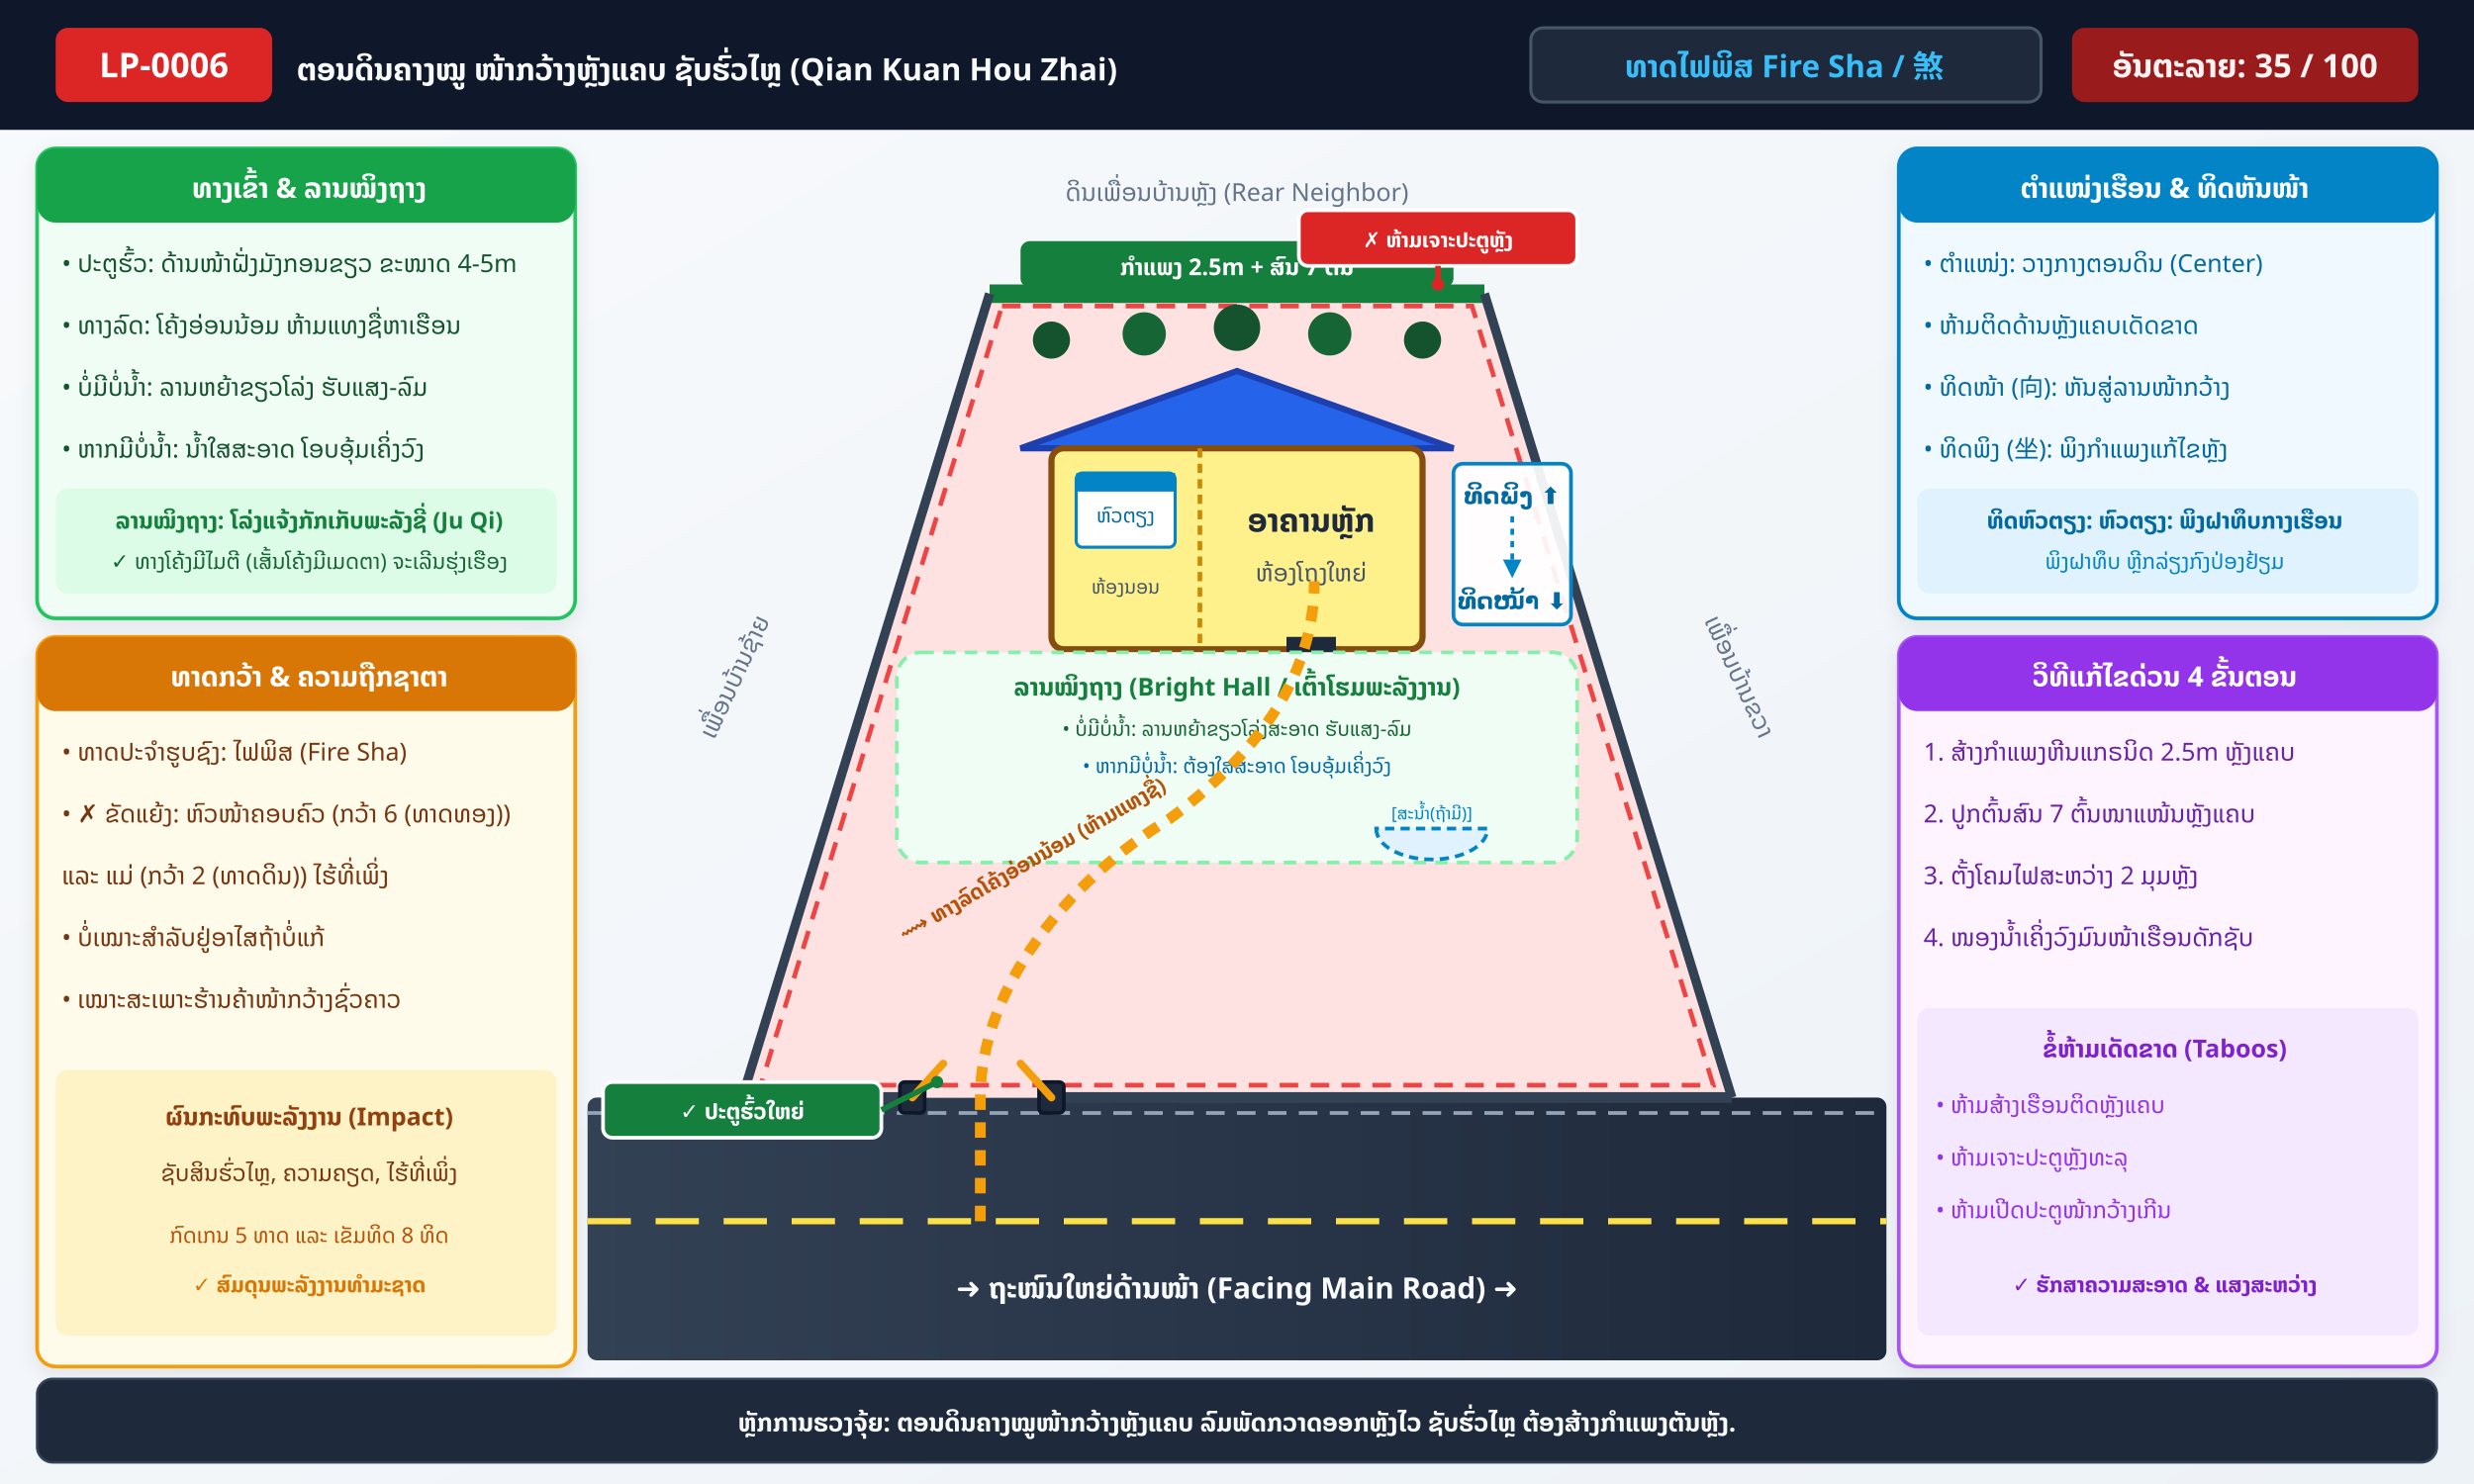
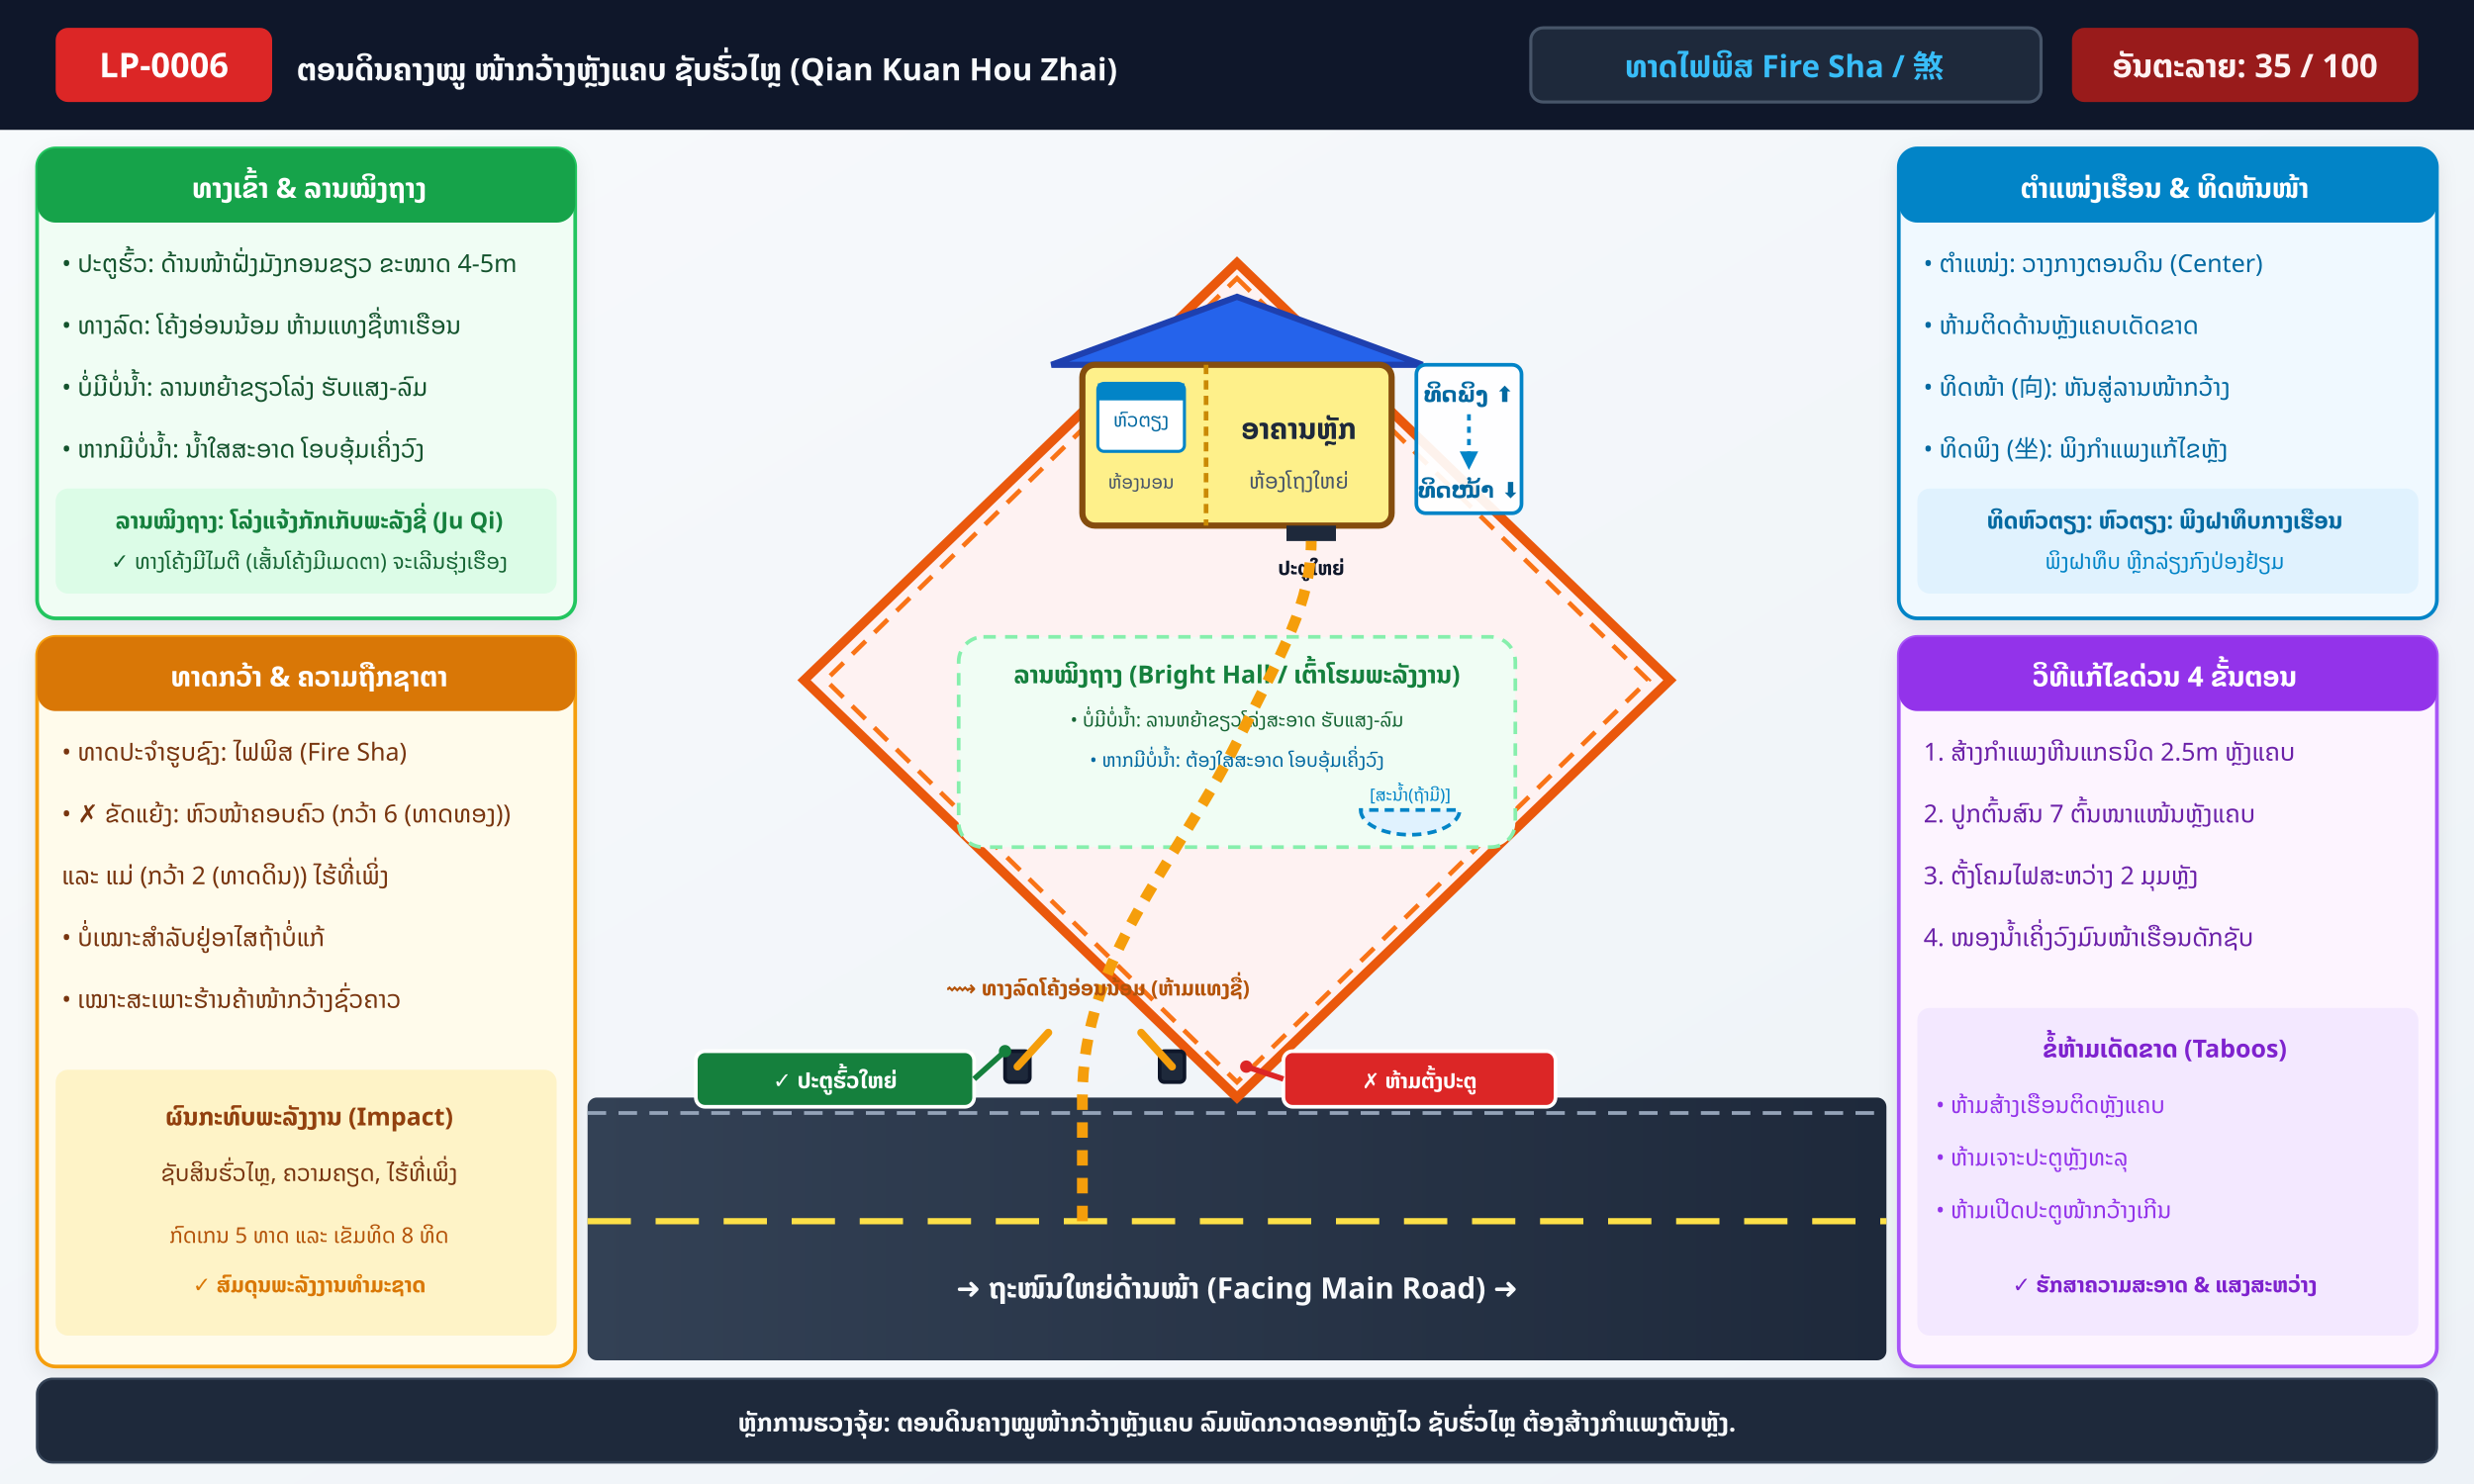
<svg xmlns="http://www.w3.org/2000/svg" viewBox="0 0 800 480" width="800" height="480">
  <defs>
    <linearGradient id="bgGrad" x1="0%" y1="0%" x2="100%" y2="100%">
      <stop offset="0%" stop-color="#F8FAFC" />
      <stop offset="100%" stop-color="#EDF2F7" />
    </linearGradient>
    <linearGradient id="roadGrad" x1="0%" y1="0%" x2="100%" y2="0%">
      <stop offset="0%" stop-color="#334155" />
      <stop offset="100%" stop-color="#1E293B" />
    </linearGradient>
    <filter id="shadow" x="-5%" y="-5%" width="110%" height="110%">
      <feDropShadow dx="0" dy="2" stdDeviation="3" flood-opacity="0.08" />
    </filter>
  </defs>
  <rect width="800" height="480" fill="url(#bgGrad)" />
  <rect x="0" y="0" width="800" height="42" fill="#0F172A" />
  <rect x="18" y="9" width="70" height="24" rx="4" fill="#DC2626" />
  <text x="53" y="25" font-family="'Segoe UI', sans-serif" font-weight="bold" font-size="11" fill="#FFFFFF" text-anchor="middle">LP-0006</text>
  <text x="96" y="26" font-family="'Noto Sans Lao', 'Segoe UI', sans-serif" font-weight="bold" font-size="10" fill="#F8FAFC">ຕອນດິນຄາງໝູ ໜ້າກວ້າງຫຼັງແຄບ ຊັບຮົ່ວໄຫຼ (Qian Kuan Hou Zhai)</text>
  <rect x="495" y="9" width="165" height="24" rx="4" fill="#1E293B" stroke="#475569" stroke-width="1" />
  <text x="577" y="25" font-family="'Noto Sans Lao', 'Segoe UI', sans-serif" font-weight="bold" font-size="10" fill="#38BDF8" text-anchor="middle">ທາດໄຟພິສ Fire Sha / 煞</text>
  <rect x="670" y="9" width="112" height="24" rx="4" fill="#991B1B" />
  <text x="726" y="25" font-family="'Noto Sans Lao', 'Segoe UI', sans-serif" font-weight="bold" font-size="10.5" fill="#FEF2F2" text-anchor="middle">ອັນຕະລາຍ: 35 / 100</text>
  <rect x="12" y="48" width="174" height="152" rx="6" fill="#F0FDF4" stroke="#22C55E" stroke-width="1.2" filter="url(#shadow)" />
  <rect x="12" y="48" width="174" height="24" rx="6" fill="#16A34A" />
  <text x="100" y="64" font-family="'Noto Sans Lao', 'Segoe UI', sans-serif" font-weight="bold" font-size="9" fill="#FFFFFF" text-anchor="middle">ທາງເຂົ້າ &amp; ລານໝິງຖາງ</text>
  <text x="20" y="88" font-family="'Noto Sans Lao', 'Segoe UI', sans-serif" font-size="8" fill="#14532D">• ປະຕູຮົ້ວ: ດ້ານໜ້າຝັ່ງມັງກອນຂຽວ ຂະໜາດ 4-5m</text>
  <text x="20" y="108" font-family="'Noto Sans Lao', 'Segoe UI', sans-serif" font-size="8" fill="#14532D">• ທາງລົດ: ໂຄ້ງອ່ອນນ້ອມ ຫ້າມແທງຊື່ຫາເຮືອນ</text>
  <text x="20" y="128" font-family="'Noto Sans Lao', 'Segoe UI', sans-serif" font-size="8" fill="#14532D">• ບໍ່ມີບໍ່ນ້ຳ: ລານຫຍ້າຂຽວໂລ່ງ ຮັບແສງ-ລົມ</text>
  <text x="20" y="148" font-family="'Noto Sans Lao', 'Segoe UI', sans-serif" font-size="8" fill="#14532D">• ຫາກມີບໍ່ນ້ຳ: ນ້ຳໃສສະອາດ ໂອບອຸ້ມເຄິ່ງວົງ</text>
  <rect x="18" y="158" width="162" height="34" rx="4" fill="#DCFCE7" />
  <text x="100" y="171" font-family="'Noto Sans Lao', 'Segoe UI', sans-serif" font-weight="bold" font-size="7.5" fill="#15803D" text-anchor="middle">ລານໝິງຖາງ: ໂລ່ງແຈ້ງກັກເກັບພະລັງຊີ່ (Ju Qi)</text>
  <text x="100" y="184" font-family="'Noto Sans Lao', 'Segoe UI', sans-serif" font-size="7" fill="#166534" text-anchor="middle">✓ ທາງໂຄ້ງມີໄມຕີ (ເສັ້ນໂຄ້ງມີເມດຕາ) ຈະເລີນຮຸ່ງເຮືອງ</text>
  <rect x="12" y="206" width="174" height="236" rx="6" fill="#FFFBEB" stroke="#F59E0B" stroke-width="1.2" filter="url(#shadow)" />
  <rect x="12" y="206" width="174" height="24" rx="6" fill="#D97706" />
  <text x="100" y="222" font-family="'Noto Sans Lao', 'Segoe UI', sans-serif" font-weight="bold" font-size="9" fill="#FFFFFF" text-anchor="middle">ທາດກວ້າ &amp; ຄວາມຖືກຊາຕາ</text>
  <text x="20" y="246" font-family="'Noto Sans Lao', 'Segoe UI', sans-serif" font-size="8" fill="#78350F">• ທາດປະຈຳຮູບຊົງ: ໄຟພິສ (Fire Sha)</text>
  <text x="20" y="266" font-family="'Noto Sans Lao', 'Segoe UI', sans-serif" font-size="8" fill="#78350F">• ✗ ຂັດແຍ້ງ: ຫົວໜ້າຄອບຄົວ (ກວ້າ 6 (ທາດທອງ))</text>
  <text x="20" y="286" font-family="'Noto Sans Lao', 'Segoe UI', sans-serif" font-size="8" fill="#78350F">ແລະ ແມ່ (ກວ້າ 2 (ທາດດິນ)) ໄຮ້ທີ່ເພິ່ງ</text>
  <text x="20" y="306" font-family="'Noto Sans Lao', 'Segoe UI', sans-serif" font-size="8" fill="#78350F">• ບໍ່ເໝາະສຳລັບຢູ່ອາໄສຖ້າບໍ່ແກ້</text>
  <text x="20" y="326" font-family="'Noto Sans Lao', 'Segoe UI', sans-serif" font-size="8" fill="#78350F">• ເໝາະສະເພາະຮ້ານຄ້າໜ້າກວ້າງຊົ່ວຄາວ</text>
  <rect x="18" y="346" width="162" height="86" rx="4" fill="#FEF3C7" />
  <text x="100" y="364" font-family="'Noto Sans Lao', 'Segoe UI', sans-serif" font-weight="bold" font-size="8" fill="#92400E" text-anchor="middle">ຜົນກະທົບພະລັງງານ (Impact)</text>
  <text x="100" y="382" font-family="'Noto Sans Lao', 'Segoe UI', sans-serif" font-size="7.5" fill="#78350F" text-anchor="middle">ຊັບສິນຮົ່ວໄຫຼ, ຄວາມຄຽດ, ໄຮ້ທີ່ເພິ່ງ</text>
  <text x="100" y="402" font-family="'Noto Sans Lao', 'Segoe UI', sans-serif" font-size="7" fill="#B45309" text-anchor="middle">ກົດເກນ 5 ທາດ ແລະ ເຂັມທິດ 8 ທິດ</text>
  <text x="100" y="418" font-family="'Noto Sans Lao', 'Segoe UI', sans-serif" font-weight="bold" font-size="7" fill="#D97706" text-anchor="middle">✓ ສົມດຸນພະລັງງານທຳມະຊາດ</text>
  <rect x="614" y="48" width="174" height="152" rx="6" fill="#F0F9FF" stroke="#0284C7" stroke-width="1.2" filter="url(#shadow)" />
  <rect x="614" y="48" width="174" height="24" rx="6" fill="#0284C7" />
  <text x="700" y="64" font-family="'Noto Sans Lao', 'Segoe UI', sans-serif" font-weight="bold" font-size="9" fill="#FFFFFF" text-anchor="middle">ຕຳແໜ່ງເຮືອນ &amp; ທິດຫັນໜ້າ</text>
  <text x="622" y="88" font-family="'Noto Sans Lao', 'Segoe UI', sans-serif" font-size="8" fill="#0369A1">• ຕຳແໜ່ງ: ວາງກາງຕອນດິນ (Center)</text>
  <text x="622" y="108" font-family="'Noto Sans Lao', 'Segoe UI', sans-serif" font-size="8" fill="#0369A1">• ຫ້າມຕິດດ້ານຫຼັງແຄບເດັດຂາດ</text>
  <text x="622" y="128" font-family="'Noto Sans Lao', 'Segoe UI', sans-serif" font-size="8" fill="#0369A1">• ທິດໜ້າ (向): ຫັນສູ່ລານໜ້າກວ້າງ</text>
  <text x="622" y="148" font-family="'Noto Sans Lao', 'Segoe UI', sans-serif" font-size="8" fill="#0369A1">• ທິດພິງ (坐): ພິງກຳແພງແກ້ໄຂຫຼັງ</text>
  <rect x="620" y="158" width="162" height="34" rx="4" fill="#E0F2FE" />
  <text x="700" y="171" font-family="'Noto Sans Lao', 'Segoe UI', sans-serif" font-weight="bold" font-size="7.5" fill="#0369A1" text-anchor="middle">ທິດຫົວຕຽງ: ຫົວຕຽງ: ພິງຝາທຶບກາງເຮືອນ</text>
  <text x="700" y="184" font-family="'Noto Sans Lao', 'Segoe UI', sans-serif" font-size="7" fill="#0284C7" text-anchor="middle">ພິງຝາທຶບ ຫຼີກລ່ຽງກົງປ່ອງຢ້ຽມ</text>
  <rect x="614" y="206" width="174" height="236" rx="6" fill="#FDF4FF" stroke="#A855F7" stroke-width="1.2" filter="url(#shadow)" />
  <rect x="614" y="206" width="174" height="24" rx="6" fill="#9333EA" />
  <text x="700" y="222" font-family="'Noto Sans Lao', 'Segoe UI', sans-serif" font-weight="bold" font-size="9" fill="#FFFFFF" text-anchor="middle">ວິທີແກ້ໄຂດ່ວນ 4 ຂັ້ນຕອນ</text>
  <text x="622" y="246" font-family="'Noto Sans Lao', 'Segoe UI', sans-serif" font-size="8" fill="#6B21A8">1. ສ້າງກຳແພງຫີນແກຣນິດ 2.5m ຫຼັງແຄບ</text>
  <text x="622" y="266" font-family="'Noto Sans Lao', 'Segoe UI', sans-serif" font-size="8" fill="#6B21A8">2. ປູກຕົ້ນສົນ 7 ຕົ້ນໜາແໜ້ນຫຼັງແຄບ</text>
  <text x="622" y="286" font-family="'Noto Sans Lao', 'Segoe UI', sans-serif" font-size="8" fill="#6B21A8">3. ຕັ້ງໂຄມໄຟສະຫວ່າງ 2 ມຸມຫຼັງ</text>
  <text x="622" y="306" font-family="'Noto Sans Lao', 'Segoe UI', sans-serif" font-size="8" fill="#6B21A8">4. ໜອງນ້ຳເຄິ່ງວົງມົນໜ້າເຮືອນດັກຊັບ</text>
  <rect x="620" y="326" width="162" height="106" rx="4" fill="#F3E8FF" />
  <text x="700" y="342" font-family="'Noto Sans Lao', 'Segoe UI', sans-serif" font-weight="bold" font-size="8" fill="#7E22CE" text-anchor="middle">ຂໍ້ຫ້າມເດັດຂາດ (Taboos)</text>
  <text x="626" y="360" font-family="'Noto Sans Lao', 'Segoe UI', sans-serif" font-size="7.5" fill="#9333EA">• ຫ້າມສ້າງເຮືອນຕິດຫຼັງແຄບ</text>
  <text x="626" y="377" font-family="'Noto Sans Lao', 'Segoe UI', sans-serif" font-size="7.5" fill="#9333EA">• ຫ້າມເຈາະປະຕູຫຼັງທະລຸ</text>
  <text x="626" y="394" font-family="'Noto Sans Lao', 'Segoe UI', sans-serif" font-size="7.5" fill="#9333EA">• ຫ້າມເປີດປະຕູໜ້າກວ້າງເກີນ</text>
  <text x="700" y="418" font-family="'Noto Sans Lao', 'Segoe UI', sans-serif" font-weight="bold" font-size="7" fill="#7E22CE" text-anchor="middle">✓ ຮັກສາຄວາມສະອາດ &amp; ແສງສະຫວ່າງ</text>
  <rect x="190" y="355" width="420" height="85" fill="url(#roadGrad)" rx="3" />
  <line x1="190" y1="395" x2="610" y2="395" stroke="#FDE047" stroke-width="2" stroke-dasharray="14,8" />
  <line x1="190" y1="360" x2="610" y2="360" stroke="#94A3B8" stroke-width="1.2" stroke-dasharray="6,4" />
  <text x="400" y="420" font-family="'Noto Sans Lao', 'Segoe UI', sans-serif" font-weight="bold" font-size="9.5" fill="#F8FAFC" text-anchor="middle">➜ ຖະໜົນໃຫຍ່ດ້ານໜ້າ (Facing Main Road) ➜</text>
  <g>
-     <text x="400" y="65" font-family="'Noto Sans Lao', 'Segoe UI', sans-serif" font-size="8" fill="#64748B" text-anchor="middle">ດິນເພື່ອນບ້ານຫຼັງ (Rear Neighbor)</text>
-     <text x="240" y="220" font-family="'Noto Sans Lao', 'Segoe UI', sans-serif" font-size="8" fill="#64748B" text-anchor="middle" transform="rotate(-65 240 220)">ເພື່ອນບ້ານຊ້າຍ</text>
-     <text x="560" y="220" font-family="'Noto Sans Lao', 'Segoe UI', sans-serif" font-size="8" fill="#64748B" text-anchor="middle" transform="rotate(65 560 220)">ເພື່ອນບ້ານຂວາ</text>
-     <polygon points="320,95 480,95 560,355 240,355" fill="#FEE2E2" />
-     <polygon points="324,99 476,99 554,351 246,351" fill="none" stroke="#EF4444" stroke-width="1.5" stroke-dasharray="6,4" />
-     <line x1="320" y1="95" x2="480" y2="95" stroke="#15803D" stroke-width="6" />
-     <line x1="320" y1="95" x2="240" y2="355" stroke="#334155" stroke-width="3" />
-     <line x1="480" y1="95" x2="560" y2="355" stroke="#334155" stroke-width="3" />
-     <rect x="330" y="78" width="140" height="15" rx="3" fill="#15803D" />
-     <text x="400" y="89" font-family="'Noto Sans Lao', 'Segoe UI', sans-serif" font-weight="bold" font-size="7.5" fill="#FFFFFF" text-anchor="middle">ກຳແພງ 2.5m + ສົນ 7 ຕົ້ນ</text>
-     <circle cx="340" cy="110" r="6" fill="#14532D" />
-     <circle cx="370" cy="108" r="7" fill="#166534" />
-     <circle cx="400" cy="106" r="7.5" fill="#14532D" />
-     <circle cx="430" cy="108" r="7" fill="#166534" />
-     <circle cx="460" cy="110" r="6" fill="#14532D" />
-     <polygon points="330,145 400,120 470,145" fill="#2563EB" stroke="#1E40AF" stroke-width="2" />
-     <rect x="340" y="145" width="120" height="65" fill="#FEF08A" stroke="#854D0E" stroke-width="2" rx="4" />
-     <line x1="388" y1="145" x2="388" y2="210" stroke="#CA8A04" stroke-width="1.5" stroke-dasharray="3,2" />
-     <rect x="348" y="153" width="32" height="24" rx="2" fill="#FFFFFF" stroke="#0284C7" stroke-width="1" />
-     <rect x="348" y="153" width="32" height="6" fill="#0284C7" />
-     <text x="364" y="169" font-family="'Noto Sans Lao', 'Segoe UI', sans-serif" font-size="6.5" fill="#0369A1" text-anchor="middle">ຫົວຕຽງ</text>
-     <text x="364" y="192" font-family="'Noto Sans Lao', 'Segoe UI', sans-serif" font-size="6.2" fill="#475569" text-anchor="middle">ຫ້ອງນອນ</text>
-     <text x="424" y="172" font-family="'Noto Sans Lao', 'Segoe UI', sans-serif" font-weight="bold" font-size="10.5" fill="#1E293B" text-anchor="middle">ອາຄານຫຼັກ</text>
-     <text x="424" y="188" font-family="'Noto Sans Lao', 'Segoe UI', sans-serif" font-size="7.8" fill="#475569" text-anchor="middle">ຫ້ອງໂຖງໃຫຍ່</text>
-     <rect x="416" y="206" width="16" height="5" fill="#1E293B" />
-     <text x="424" y="218" font-family="'Noto Sans Lao', 'Segoe UI', sans-serif" font-size="5.8" fill="#0F172A" text-anchor="middle">ປະຕູໃຫຍ່</text>
-     <g transform="translate(470, 150)">
-       <rect x="0" y="0" width="38" height="52" rx="3" fill="#FFFFFF" fill-opacity="0.92" stroke="#0284C7" stroke-width="1.2" />
-       <text x="19" y="13" font-family="'Segoe UI', sans-serif" font-weight="bold" font-size="7.5" fill="#0369A1" text-anchor="middle">ທິດພິງ ⬆</text>
-       <line x1="19" y1="17" x2="19" y2="35" stroke="#0284C7" stroke-width="1.2" stroke-dasharray="2,2" />
-       <polygon points="19,37 16,31 22,31" fill="#0284C7" />
-       <text x="19" y="47" font-family="'Segoe UI', sans-serif" font-weight="bold" font-size="7.5" fill="#0369A1" text-anchor="middle">ທິດໜ້າ ⬇</text>
+     <polygon points="400,85 540,220 400,355 260,220" fill="#FEF2F2" stroke="#EA580C" stroke-width="3" />
+     <polygon points="400,90 533,220 400,350 267,220" fill="none" stroke="#F97316" stroke-width="1.5" stroke-dasharray="6,4" />
+     <polygon points="340,118 400,96 460,118" fill="#2563EB" stroke="#1E40AF" stroke-width="2" />
+     <rect x="350" y="118" width="100" height="52" fill="#FEF08A" stroke="#854D0E" stroke-width="2" rx="4" />
+     <line x1="390" y1="118" x2="390" y2="170" stroke="#CA8A04" stroke-width="1.5" stroke-dasharray="3,2" />
+     <rect x="355" y="124" width="28" height="22" rx="2" fill="#FFFFFF" stroke="#0284C7" stroke-width="1" />
+     <rect x="355" y="124" width="28" height="5.5" fill="#0284C7" />
+     <text x="369" y="138" font-family="'Noto Sans Lao', 'Segoe UI', sans-serif" font-size="6.2" fill="#0369A1" text-anchor="middle">ຫົວຕຽງ</text>
+     <text x="369" y="158" font-family="'Noto Sans Lao', 'Segoe UI', sans-serif" font-size="6" fill="#475569" text-anchor="middle">ຫ້ອງນອນ</text>
+     <text x="420" y="142" font-family="'Noto Sans Lao', 'Segoe UI', sans-serif" font-weight="bold" font-size="9.5" fill="#1E293B" text-anchor="middle">ອາຄານຫຼັກ</text>
+     <text x="420" y="158" font-family="'Noto Sans Lao', 'Segoe UI', sans-serif" font-size="7" fill="#475569" text-anchor="middle">ຫ້ອງໂຖງໃຫຍ່</text>
+     <rect x="416" y="170" width="16" height="5" fill="#1E293B" />
+     <text x="424" y="186" font-family="'Noto Sans Lao', 'Segoe UI', sans-serif" font-weight="bold" font-size="6.5" fill="#0F172A" text-anchor="middle">ປະຕູໃຫຍ່</text>
+     <g transform="translate(458, 118)">
+       <rect x="0" y="0" width="34" height="48" rx="3" fill="#FFFFFF" fill-opacity="0.92" stroke="#0284C7" stroke-width="1.2" />
+       <text x="17" y="12" font-family="'Segoe UI', sans-serif" font-weight="bold" font-size="7" fill="#0369A1" text-anchor="middle">ທິດພິງ ⬆</text>
+       <line x1="17" y1="16" x2="17" y2="32" stroke="#0284C7" stroke-width="1.2" stroke-dasharray="2,2" />
+       <polygon points="17,34 14,28 20,28" fill="#0284C7" />
+       <text x="17" y="43" font-family="'Segoe UI', sans-serif" font-weight="bold" font-size="7" fill="#0369A1" text-anchor="middle">ທິດໜ້າ ⬇</text>
    </g>
-     <rect x="290" y="211" width="220" height="68" rx="8" fill="#F0FDF4" stroke="#86EFAC" stroke-width="1.2" stroke-dasharray="4,3" />
-     <text x="400" y="225" font-family="'Noto Sans Lao', 'Segoe UI', sans-serif" font-weight="bold" font-size="8" fill="#15803D" text-anchor="middle">ລານໝິງຖາງ (Bright Hall / ເຕົ້າໂຮມພະລັງງານ)</text>
-     <text x="400" y="238" font-family="'Noto Sans Lao', 'Segoe UI', sans-serif" font-size="6.5" fill="#166534" text-anchor="middle">• ບໍ່ມີບໍ່ນ້ຳ: ລານຫຍ້າຂຽວໂລ່ງສະອາດ ຮັບແສງ-ລົມ</text>
-     <text x="400" y="250" font-family="'Noto Sans Lao', 'Segoe UI', sans-serif" font-size="6.5" fill="#0369A1" text-anchor="middle">• ຫາກມີບໍ່ນ້ຳ: ຕ້ອງໃສສະອາດ ໂອບອຸ້ມເຄິ່ງວົງ</text>
-     <path d="M 445 268 A 18 10 0 0 0 481 268 Z" fill="#E0F2FE" stroke="#0284C7" stroke-width="1.2" stroke-dasharray="3,2" />
-     <text x="463" y="265" font-family="'Noto Sans Lao', 'Segoe UI', sans-serif" font-size="5.5" fill="#0284C7" text-anchor="middle">[ສະນ້ຳ(ຖ້າມີ)]</text>
-     <line x1="240" y1="355" x2="295" y2="355" stroke="#334155" stroke-width="3.5" />
-     <line x1="340" y1="355" x2="560" y2="355" stroke="#334155" stroke-width="3.5" />
-     <rect x="291" y="350" width="8" height="10" rx="1.5" fill="#1E293B" stroke="#0F172A" stroke-width="1.2" />
-     <rect x="336" y="350" width="8" height="10" rx="1.5" fill="#1E293B" stroke="#0F172A" stroke-width="1.2" />
-     <line x1="295" y1="355" x2="305" y2="344" stroke="#F59E0B" stroke-width="2.5" stroke-linecap="round" />
-     <line x1="340" y1="355" x2="330" y2="344" stroke="#F59E0B" stroke-width="2.5" stroke-linecap="round" />
-     <path d="M 317 395 L 317 355 C 317 320 345 285 378 265 C 405 245 425 220 425 188" fill="none" stroke="#F59E0B" stroke-width="3.5" stroke-dasharray="5,4" />
-     <text x="335" y="280" font-family="'Noto Sans Lao', 'Segoe UI', sans-serif" font-weight="bold" font-size="6.8" fill="#B45309" text-anchor="middle" transform="rotate(-30 335 280)">⟿ ທາງລົດໂຄ້ງອ່ອນນ້ອມ (ຫ້າມແທງຊື່)</text>
-     <g transform="translate(195, 350)">
+     <rect x="310" y="206" width="180" height="68" rx="8" fill="#F0FDF4" stroke="#86EFAC" stroke-width="1.2" stroke-dasharray="4,3" />
+     <text x="400" y="221" font-family="'Noto Sans Lao', 'Segoe UI', sans-serif" font-weight="bold" font-size="8" fill="#15803D" text-anchor="middle">ລານໝິງຖາງ (Bright Hall / ເຕົ້າໂຮມພະລັງງານ)</text>
+     <text x="400" y="235" font-family="'Noto Sans Lao', 'Segoe UI', sans-serif" font-size="6.2" fill="#166534" text-anchor="middle">• ບໍ່ມີບໍ່ນ້ຳ: ລານຫຍ້າຂຽວໂລ່ງສະອາດ ຮັບແສງ-ລົມ</text>
+     <text x="400" y="248" font-family="'Noto Sans Lao', 'Segoe UI', sans-serif" font-size="6.2" fill="#0369A1" text-anchor="middle">• ຫາກມີບໍ່ນ້ຳ: ຕ້ອງໃສສະອາດ ໂອບອຸ້ມເຄິ່ງວົງ</text>
+     <path d="M 440 262 A 16 8 0 0 0 472 262 Z" fill="#E0F2FE" stroke="#0284C7" stroke-width="1.2" stroke-dasharray="3,2" />
+     <text x="456" y="259" font-family="'Noto Sans Lao', 'Segoe UI', sans-serif" font-size="5.5" fill="#0284C7" text-anchor="middle">[ສະນ້ຳ(ຖ້າມີ)]</text>
+     <rect x="325" y="340" width="8" height="10" rx="1.5" fill="#1E293B" stroke="#0F172A" stroke-width="1.2" />
+     <rect x="375" y="340" width="8" height="10" rx="1.5" fill="#1E293B" stroke="#0F172A" stroke-width="1.2" />
+     <line x1="329" y1="345" x2="339" y2="334" stroke="#F59E0B" stroke-width="2.5" stroke-linecap="round" />
+     <line x1="379" y1="345" x2="369" y2="334" stroke="#F59E0B" stroke-width="2.5" stroke-linecap="round" />
+     <path d="M 350 395 L 350 355 C 350 310 380 280 400 240 C 415 210 424 195 424 175" fill="none" stroke="#F59E0B" stroke-width="3.5" stroke-dasharray="5,4" />
+     <text x="355" y="322" font-family="'Noto Sans Lao', 'Segoe UI', sans-serif" font-weight="bold" font-size="6.8" fill="#B45309" text-anchor="middle">⟿ ທາງລົດໂຄ້ງອ່ອນນ້ອມ (ຫ້າມແທງຊື່)</text>
+     <g transform="translate(225, 340)">
      <rect x="0" y="0" width="90" height="18" rx="3" fill="#15803D" stroke="#FFFFFF" stroke-width="1.2" />
      <text x="45" y="12" font-family="'Noto Sans Lao', 'Segoe UI', sans-serif" font-weight="bold" font-size="7.2" fill="#FFFFFF" text-anchor="middle">✓ ປະຕູຮົ້ວໃຫຍ່</text>
-       <line x1="90" y1="9" x2="108" y2="0" stroke="#15803D" stroke-width="1.8" />
-       <circle cx="108" cy="0" r="2" fill="#15803D" />
+       <line x1="90" y1="9" x2="100" y2="0" stroke="#15803D" stroke-width="1.8" />
+       <circle cx="100" cy="0" r="2" fill="#15803D" />
    </g>
-     <g transform="translate(420, 68)">
-       <rect x="0" y="0" width="90" height="18" rx="3" fill="#DC2626" stroke="#FFFFFF" stroke-width="1.2" />
-       <text x="45" y="12" font-family="'Noto Sans Lao', 'Segoe UI', sans-serif" font-weight="bold" font-size="6.8" fill="#FFFFFF" text-anchor="middle">✗ ຫ້າມເຈາະປະຕູຫຼັງ</text>
-       <line x1="45" y1="18" x2="45" y2="24" stroke="#DC2626" stroke-width="1.8" />
-       <circle cx="45" cy="24" r="2" fill="#DC2626" />
+     <g transform="translate(415, 340)">
+       <rect x="0" y="0" width="88" height="18" rx="3" fill="#DC2626" stroke="#FFFFFF" stroke-width="1.2" />
+       <text x="44" y="12" font-family="'Noto Sans Lao', 'Segoe UI', sans-serif" font-weight="bold" font-size="6.8" fill="#FFFFFF" text-anchor="middle">✗ ຫ້າມຕັ້ງປະຕູ</text>
+       <line x1="0" y1="9" x2="-12" y2="5" stroke="#DC2626" stroke-width="1.8" />
+       <circle cx="-12" cy="5" r="2" fill="#DC2626" />
    </g>
  </g>
  <rect x="12" y="446" width="776" height="27" rx="5" fill="#1E293B" stroke="#334155" stroke-width="0.8" />
  <text x="400" y="463" font-family="'Noto Sans Lao', 'Segoe UI', sans-serif" font-weight="bold" font-size="8.2" fill="#F8FAFC" text-anchor="middle">ຫຼັກການຮວງຈຸ້ຍ: ຕອນດິນຄາງໝູໜ້າກວ້າງຫຼັງແຄບ ລົມພັດກວາດອອກຫຼັງໄວ ຊັບຮົ່ວໄຫຼ ຕ້ອງສ້າງກຳແພງຕັນຫຼັງ.</text>
</svg>
